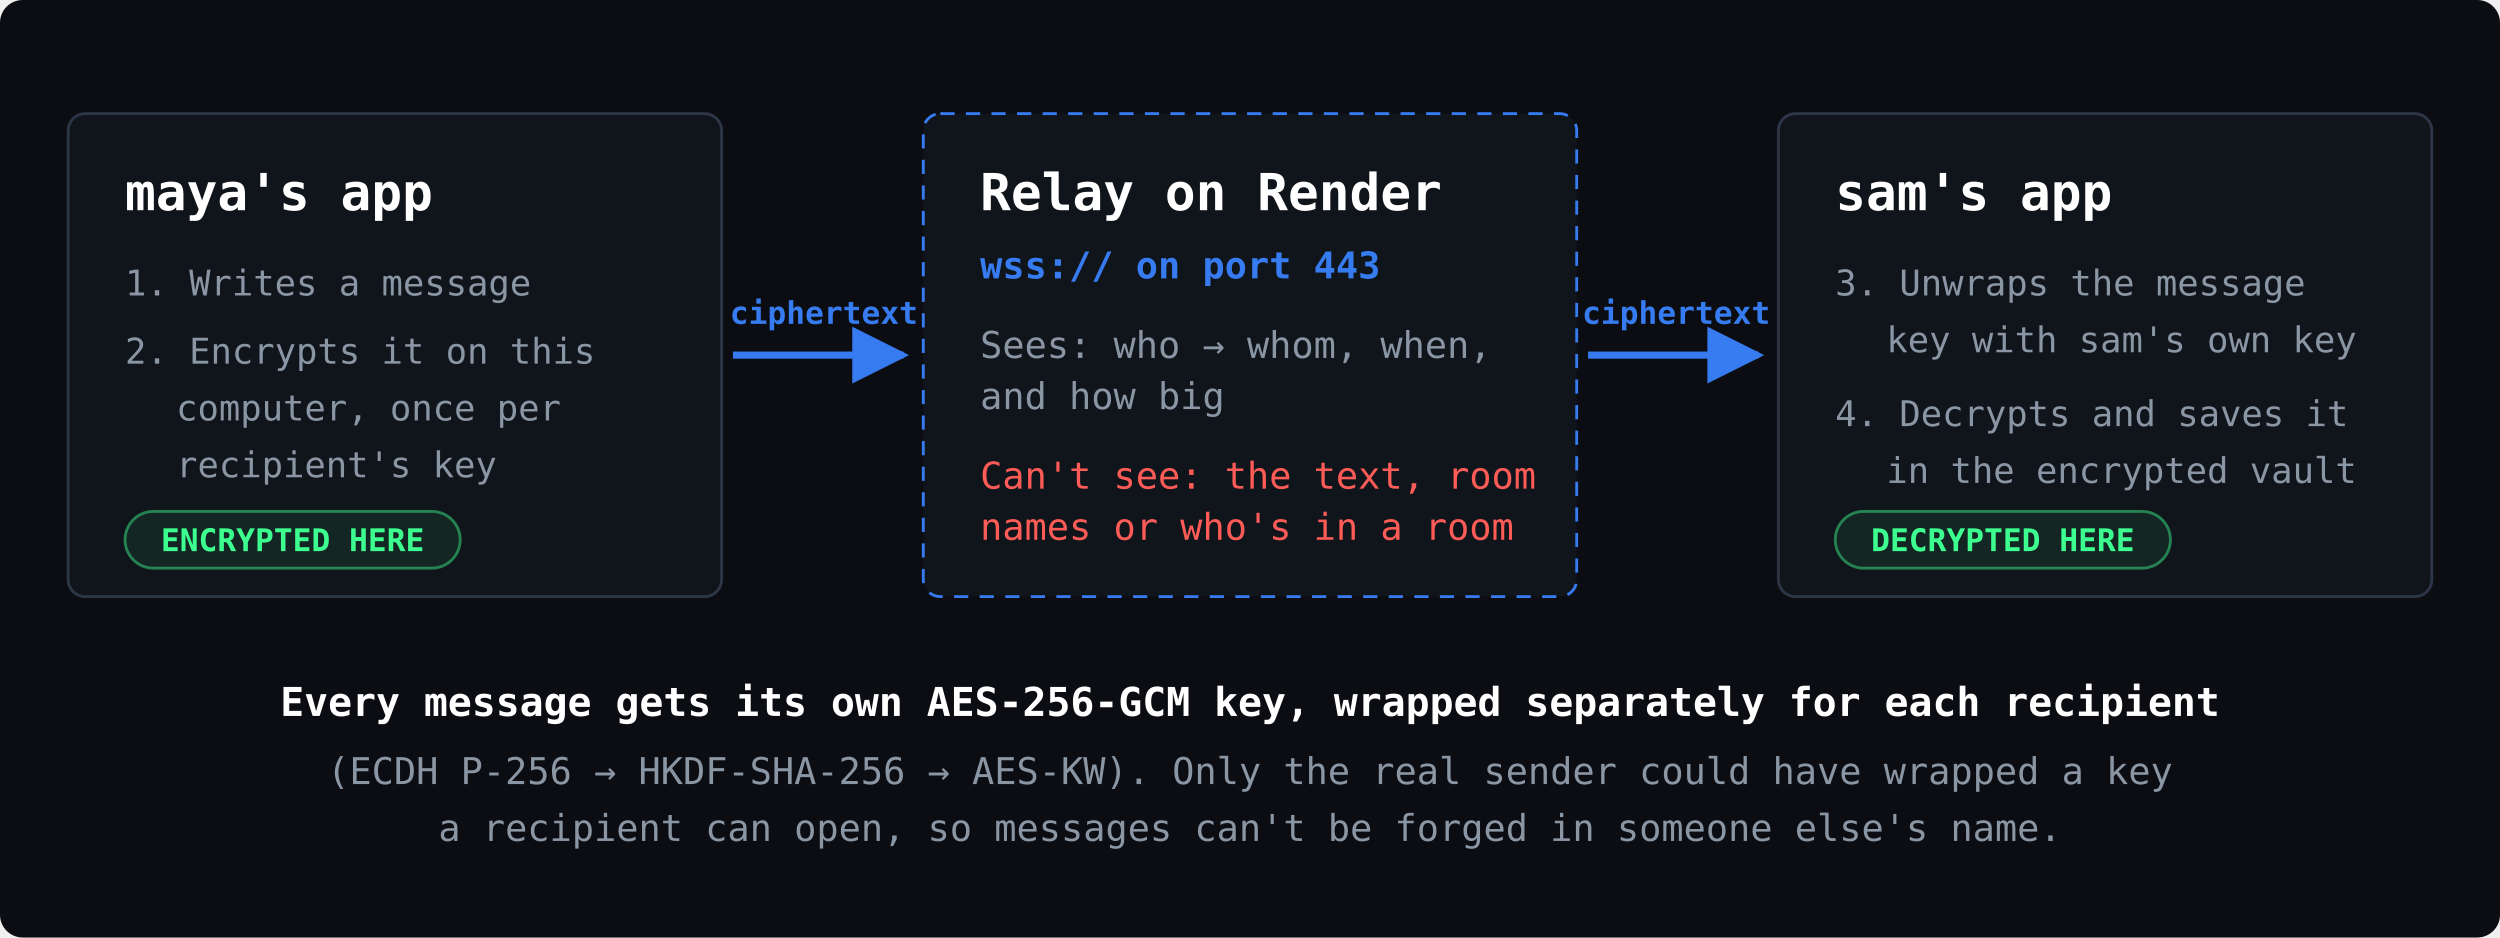
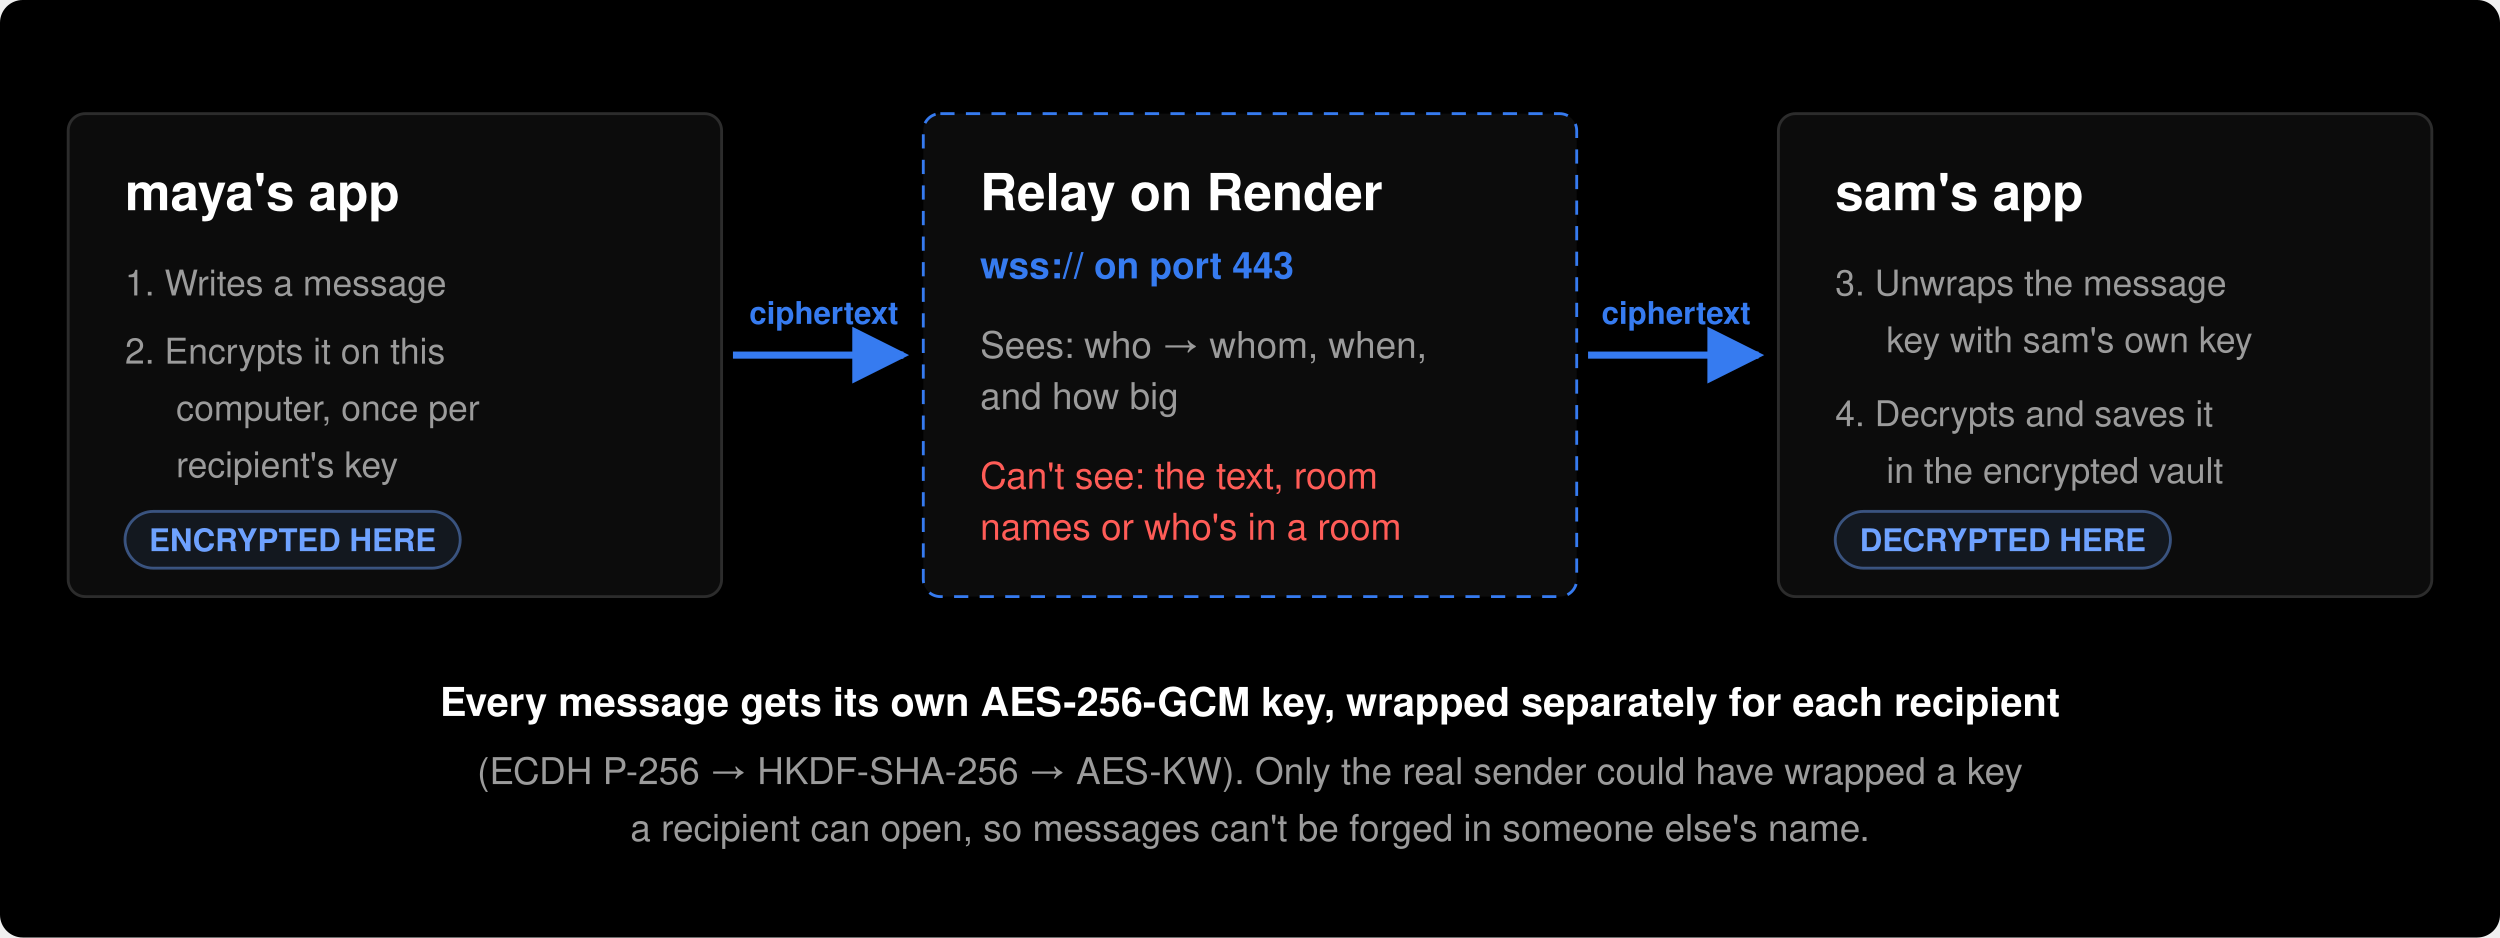
- <svg xmlns="http://www.w3.org/2000/svg" width="880" height="330" viewBox="0 0 880 330" font-family="ui-monospace, 'SF Mono', Menlo, Consolas, monospace">
+ <svg xmlns="http://www.w3.org/2000/svg" width="880" height="330" viewBox="0 0 880 330" font-family="-apple-system, 'Segoe UI', Helvetica, Arial, sans-serif">
  <defs>
    <marker id="a" viewBox="0 0 10 10" refX="9" refY="5" markerWidth="8" markerHeight="8" orient="auto">
      <path d="M0 0L10 5L0 10z" fill="#367bf0" />
    </marker>
  </defs>
-   <rect width="880" height="330" rx="8" fill="#0b0d12" />
-   <rect x="24" y="40" width="230" height="170" rx="6" fill="#10141b" stroke="#2c3647" />
+   <rect width="880" height="330" rx="8" fill="#000000" />
+   <rect x="24" y="40" width="230" height="170" rx="6" fill="#0c0c0c" stroke="#2c2c2c" />
  <text x="44" y="74" fill="#fff" font-size="18" font-weight="800">maya's app</text>
-   <text x="44" y="104" fill="#8b96a5" font-size="12.5">1. Writes a message</text>
-   <text x="44" y="128" fill="#8b96a5" font-size="12.5">2. Encrypts it on this</text>
-   <text x="62" y="148" fill="#8b96a5" font-size="12.5">computer, once per</text>
-   <text x="62" y="168" fill="#8b96a5" font-size="12.5">recipient's key</text>
-   <rect x="44" y="180" width="118" height="20" rx="10" fill="rgba(61,255,143,0.08)" stroke="rgba(61,255,143,0.45)" />
-   <text x="103" y="194" fill="#3dff8f" font-size="11" font-weight="800" text-anchor="middle">ENCRYPTED HERE</text>
-   <rect x="325" y="40" width="230" height="170" rx="6" fill="#10141b" stroke="#367bf0" stroke-dasharray="5 4" />
+   <text x="44" y="104" fill="#9b9b9b" font-size="12.5">1. Writes a message</text>
+   <text x="44" y="128" fill="#9b9b9b" font-size="12.5">2. Encrypts it on this</text>
+   <text x="62" y="148" fill="#9b9b9b" font-size="12.5">computer, once per</text>
+   <text x="62" y="168" fill="#9b9b9b" font-size="12.5">recipient's key</text>
+   <rect x="44" y="180" width="118" height="20" rx="10" fill="rgba(110,162,255,0.08)" stroke="rgba(110,162,255,0.45)" />
+   <text x="103" y="194" fill="#6ea2ff" font-size="11" font-weight="800" text-anchor="middle">ENCRYPTED HERE</text>
+   <rect x="325" y="40" width="230" height="170" rx="6" fill="#0c0c0c" stroke="#367bf0" stroke-dasharray="5 4" />
  <text x="345" y="74" fill="#fff" font-size="18" font-weight="800">Relay on Render</text>
  <text x="345" y="98" fill="#367bf0" font-size="13" font-weight="700">wss:// on port 443</text>
-   <text x="345" y="126" fill="#8b96a5" font-size="13">Sees: who → whom, when,</text>
-   <text x="345" y="144" fill="#8b96a5" font-size="13">and how big</text>
+   <text x="345" y="126" fill="#9b9b9b" font-size="13">Sees: who → whom, when,</text>
+   <text x="345" y="144" fill="#9b9b9b" font-size="13">and how big</text>
  <text x="345" y="172" fill="#ff5c57" font-size="13">Can't see: the text, room</text>
  <text x="345" y="190" fill="#ff5c57" font-size="13">names or who's in a room</text>
-   <rect x="626" y="40" width="230" height="170" rx="6" fill="#10141b" stroke="#2c3647" />
+   <rect x="626" y="40" width="230" height="170" rx="6" fill="#0c0c0c" stroke="#2c2c2c" />
  <text x="646" y="74" fill="#fff" font-size="18" font-weight="800">sam's app</text>
-   <text x="646" y="104" fill="#8b96a5" font-size="12.5">3. Unwraps the message</text>
-   <text x="664" y="124" fill="#8b96a5" font-size="12.5">key with sam's own key</text>
-   <text x="646" y="150" fill="#8b96a5" font-size="12.5">4. Decrypts and saves it</text>
-   <text x="664" y="170" fill="#8b96a5" font-size="12.5">in the encrypted vault</text>
-   <rect x="646" y="180" width="118" height="20" rx="10" fill="rgba(61,255,143,0.08)" stroke="rgba(61,255,143,0.45)" />
-   <text x="705" y="194" fill="#3dff8f" font-size="11" font-weight="800" text-anchor="middle">DECRYPTED HERE</text>
+   <text x="646" y="104" fill="#9b9b9b" font-size="12.5">3. Unwraps the message</text>
+   <text x="664" y="124" fill="#9b9b9b" font-size="12.5">key with sam's own key</text>
+   <text x="646" y="150" fill="#9b9b9b" font-size="12.5">4. Decrypts and saves it</text>
+   <text x="664" y="170" fill="#9b9b9b" font-size="12.5">in the encrypted vault</text>
+   <rect x="646" y="180" width="118" height="20" rx="10" fill="rgba(110,162,255,0.08)" stroke="rgba(110,162,255,0.45)" />
+   <text x="705" y="194" fill="#6ea2ff" font-size="11" font-weight="800" text-anchor="middle">DECRYPTED HERE</text>
  <line x1="258" y1="125" x2="318" y2="125" stroke="#367bf0" stroke-width="2.5" marker-end="url(#a)" />
  <line x1="559" y1="125" x2="619" y2="125" stroke="#367bf0" stroke-width="2.5" marker-end="url(#a)" />
  <text x="290" y="114" fill="#367bf0" font-size="11" font-weight="800" text-anchor="middle">ciphertext</text>
  <text x="590" y="114" fill="#367bf0" font-size="11" font-weight="800" text-anchor="middle">ciphertext</text>
  <text x="440" y="252" fill="#fff" font-size="14" font-weight="700" text-anchor="middle">Every message gets its own AES-256-GCM key, wrapped separately for each recipient</text>
-   <text x="440" y="276" fill="#8b96a5" font-size="13" text-anchor="middle">(ECDH P-256 → HKDF-SHA-256 → AES-KW). Only the real sender could have wrapped a key</text>
-   <text x="440" y="296" fill="#8b96a5" font-size="13" text-anchor="middle">a recipient can open, so messages can't be forged in someone else's name.</text>
+   <text x="440" y="276" fill="#9b9b9b" font-size="13" text-anchor="middle">(ECDH P-256 → HKDF-SHA-256 → AES-KW). Only the real sender could have wrapped a key</text>
+   <text x="440" y="296" fill="#9b9b9b" font-size="13" text-anchor="middle">a recipient can open, so messages can't be forged in someone else's name.</text>
</svg>
